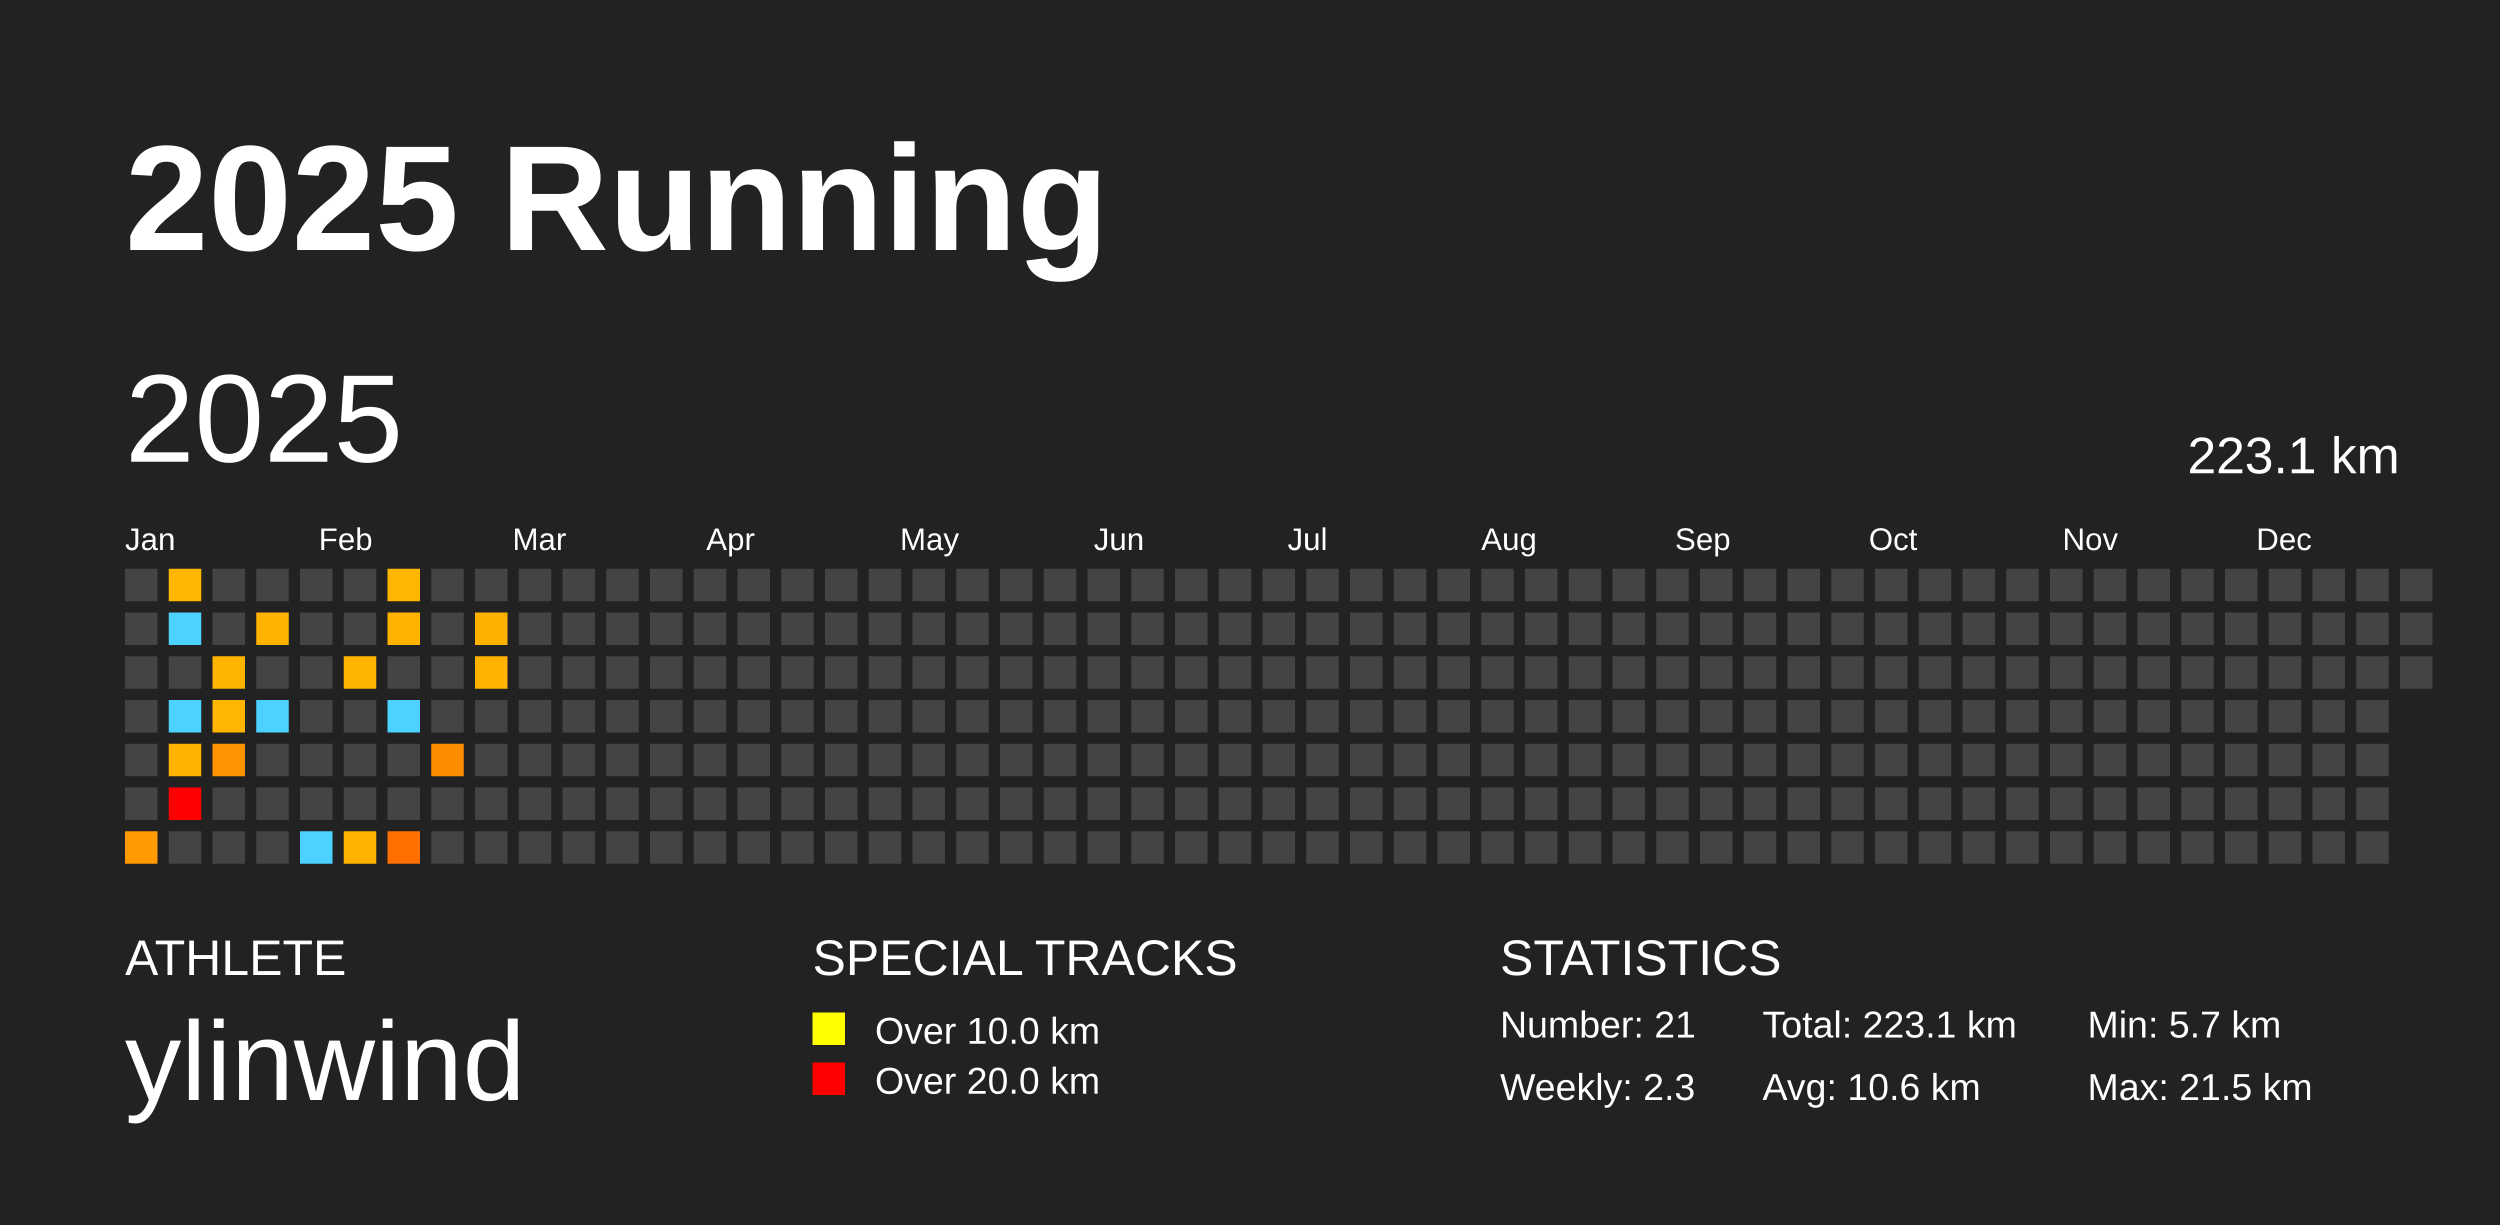
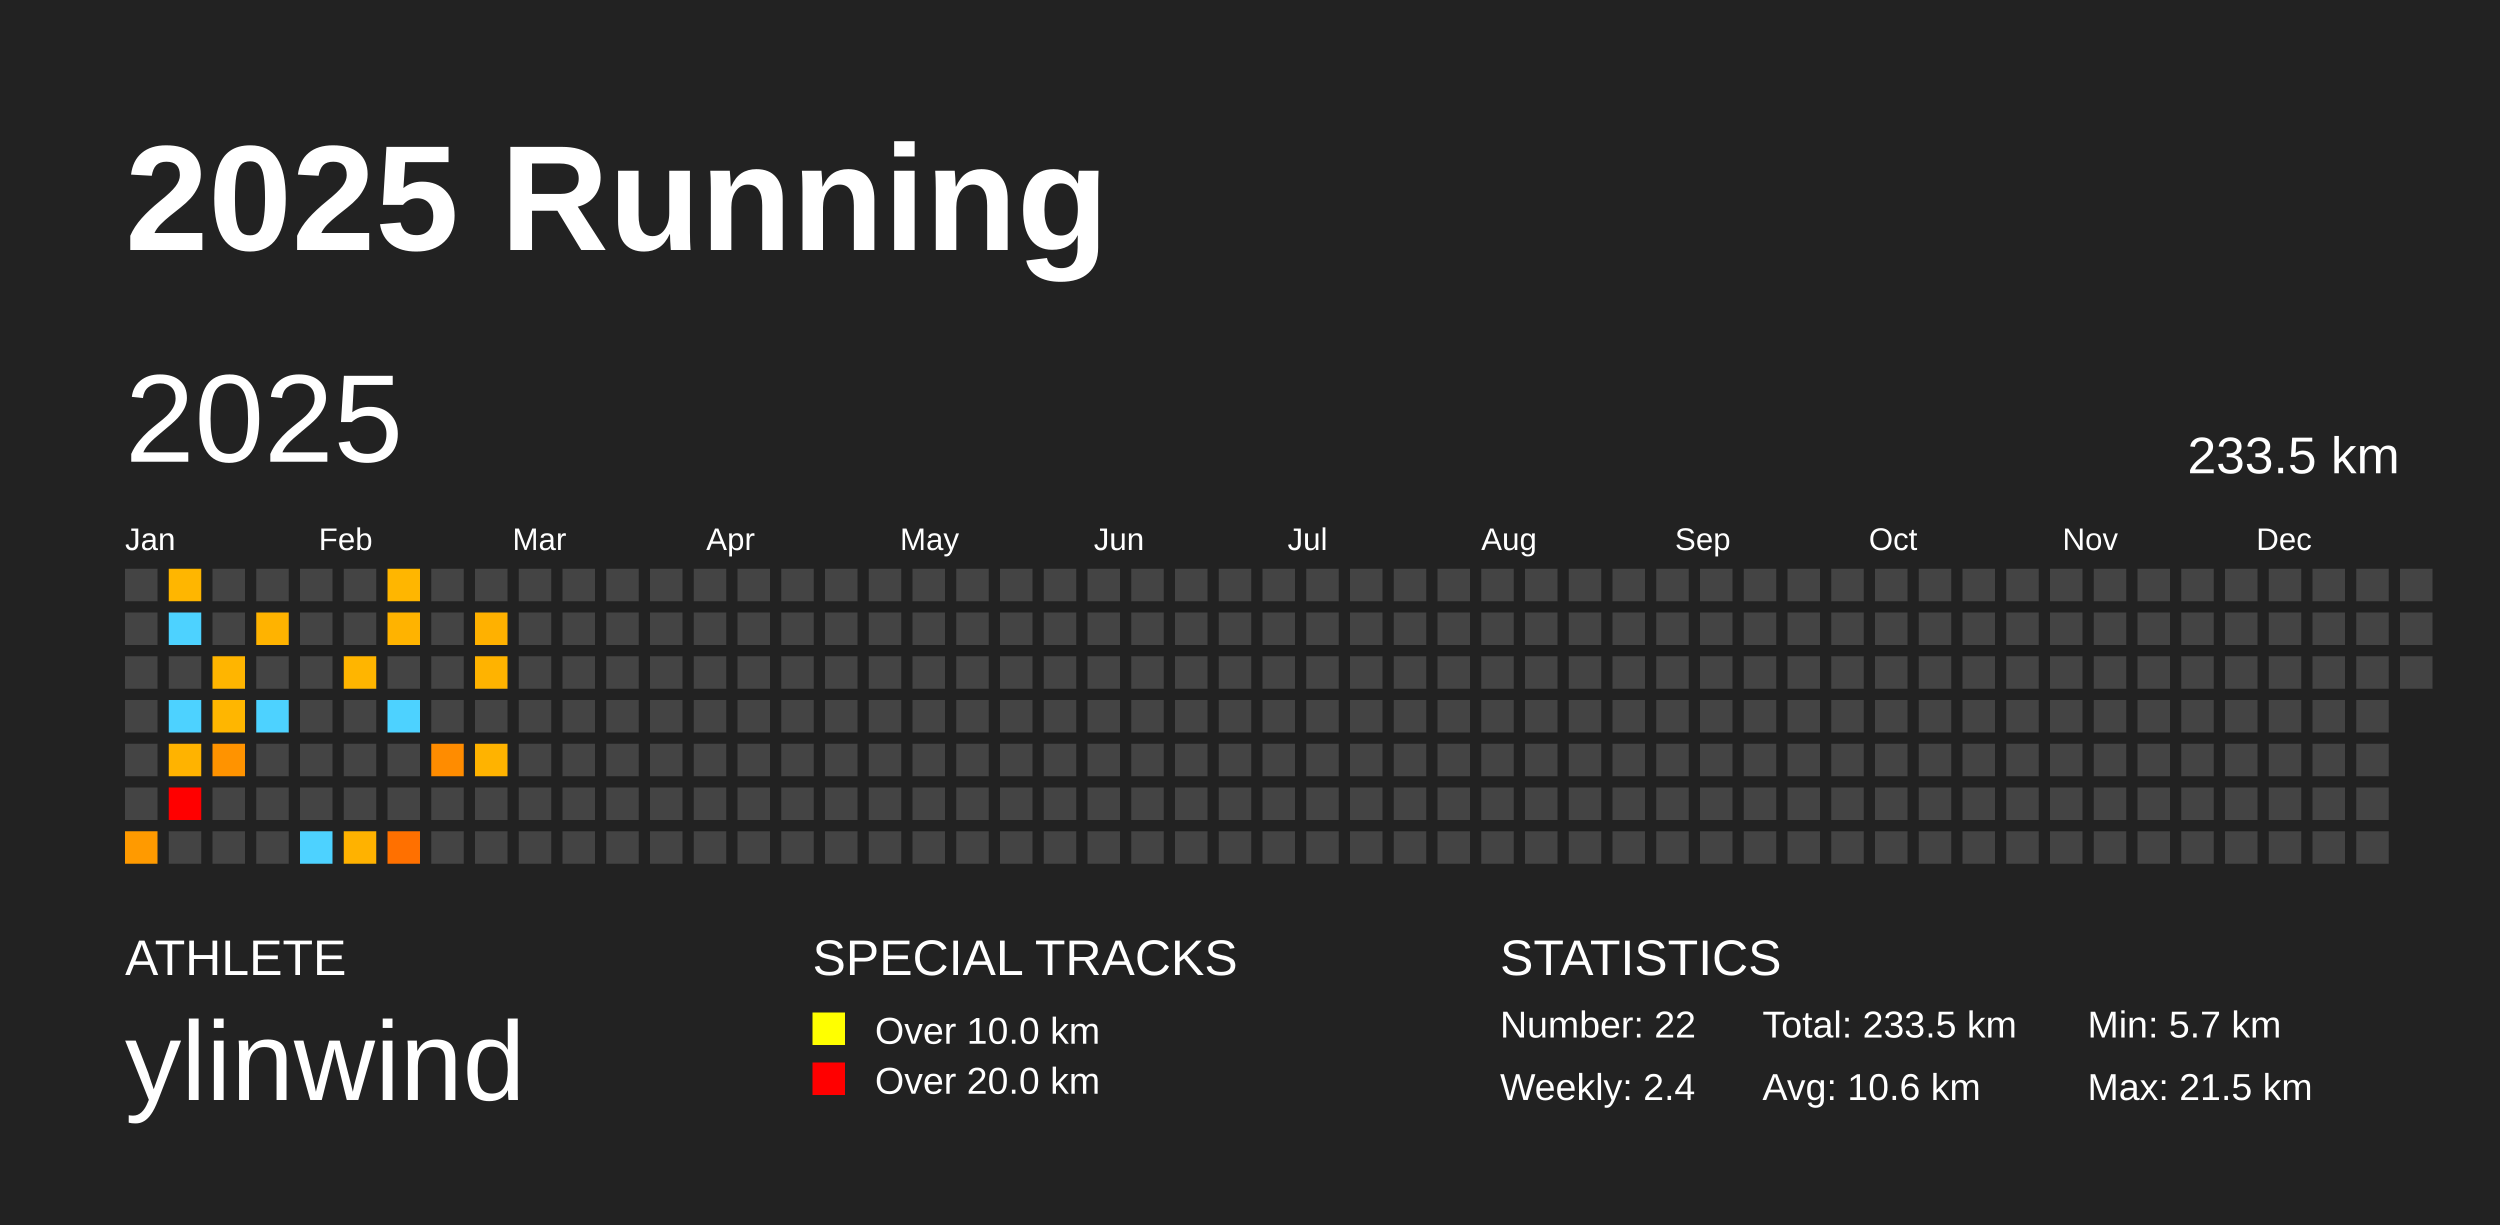
<svg xmlns="http://www.w3.org/2000/svg" baseProfile="full" height="98mm" version="1.1" viewBox="0,0,200,98" width="200mm">
  <defs />
  <rect fill="#222222" height="98" width="200" x="0" y="0" />
  <text fill="#FFFFFF" style="font-size:12px; font-family:Arial; font-weight:bold;" x="10" y="20">2025 Running</text>
  <text fill="#FFFFFF" style="font-size:4px; font-family:Arial" x="10" y="78">ATHLETE</text>
  <text fill="#FFFFFF" style="font-size:9px; font-family:Arial" x="10" y="88">ylinwind</text>
  <text fill="#FFFFFF" style="font-size:4px; font-family:Arial" x="65" y="78">SPECIAL TRACKS</text>
  <rect fill="yellow" height="2.6" width="2.6" x="65" y="81" />
  <text fill="#FFFFFF" style="font-size:3px; font-family:Arial" x="70" y="83.5">Over 10.0 km</text>
  <rect fill="red" height="2.6" width="2.6" x="65" y="85" />
  <text fill="#FFFFFF" style="font-size:3px; font-family:Arial" x="70" y="87.5">Over 20.0 km</text>
  <text fill="#FFFFFF" style="font-size:4px; font-family:Arial" x="120" y="78">STATISTICS</text>
-   <text fill="#FFFFFF" style="font-size:3px; font-family:Arial" x="120" y="83">Number: 21</text>
-   <text fill="#FFFFFF" style="font-size:3px; font-family:Arial" x="120" y="88">Weekly: 2.3</text>
-   <text fill="#FFFFFF" style="font-size:3px; font-family:Arial" x="141" y="83">Total: 223.1 km</text>
+   <text fill="#FFFFFF" style="font-size:3px; font-family:Arial" x="120" y="83">Number: 22</text>
+   <text fill="#FFFFFF" style="font-size:3px; font-family:Arial" x="120" y="88">Weekly: 2.4</text>
+   <text fill="#FFFFFF" style="font-size:3px; font-family:Arial" x="141" y="83">Total: 233.5 km</text>
  <text fill="#FFFFFF" style="font-size:3px; font-family:Arial" x="141" y="88">Avg: 10.6 km</text>
  <text fill="#FFFFFF" style="font-size:3px; font-family:Arial" x="167" y="83">Min: 5.7 km</text>
  <text fill="#FFFFFF" style="font-size:3px; font-family:Arial" x="167" y="88">Max: 21.5 km</text>
  <text dominant-baseline="hanging" fill="#FFFFFF" style="font-size:10.0px; font-family:Arial;" x="10" y="30">2025</text>
-   <text dominant-baseline="hanging" fill="#FFFFFF" style="font-size:4.125px; font-family:Arial;" x="175" y="35">223.1 km</text>
+   <text dominant-baseline="hanging" fill="#FFFFFF" style="font-size:4.125px; font-family:Arial;" x="175" y="35">233.5 km</text>
  <text fill="#FFFFFF" style="font-size:2.5px; font-family:Arial" x="10.0" y="44">Jan</text>
  <text fill="#FFFFFF" style="font-size:2.5px; font-family:Arial" x="25.5" y="44">Feb</text>
  <text fill="#FFFFFF" style="font-size:2.5px; font-family:Arial" x="41.0" y="44">Mar</text>
  <text fill="#FFFFFF" style="font-size:2.5px; font-family:Arial" x="56.5" y="44">Apr</text>
  <text fill="#FFFFFF" style="font-size:2.5px; font-family:Arial" x="72.0" y="44">May</text>
  <text fill="#FFFFFF" style="font-size:2.5px; font-family:Arial" x="87.5" y="44">Jun</text>
  <text fill="#FFFFFF" style="font-size:2.5px; font-family:Arial" x="103.0" y="44">Jul</text>
  <text fill="#FFFFFF" style="font-size:2.5px; font-family:Arial" x="118.5" y="44">Aug</text>
  <text fill="#FFFFFF" style="font-size:2.5px; font-family:Arial" x="134.0" y="44">Sep</text>
  <text fill="#FFFFFF" style="font-size:2.5px; font-family:Arial" x="149.5" y="44">Oct</text>
  <text fill="#FFFFFF" style="font-size:2.5px; font-family:Arial" x="165.0" y="44">Nov</text>
  <text fill="#FFFFFF" style="font-size:2.5px; font-family:Arial" x="180.5" y="44">Dec</text>
  <rect fill="#444444" height="2.6" width="2.6" x="10.0" y="45.5" />
  <rect fill="#444444" height="2.6" width="2.6" x="10.0" y="49.0" />
  <rect fill="#444444" height="2.6" width="2.6" x="10.0" y="52.5" />
  <rect fill="#444444" height="2.6" width="2.6" x="10.0" y="56.0" />
  <rect fill="#444444" height="2.6" width="2.6" x="10.0" y="59.5" />
  <rect fill="#444444" height="2.6" width="2.6" x="10.0" y="63.0" />
  <rect fill="#ff9a00" height="2.6" width="2.6" x="10.0" y="66.5" />
  <rect fill="#ffb600" height="2.6" width="2.6" x="13.5" y="45.5" />
  <rect fill="#4dd2ff" height="2.6" width="2.6" x="13.5" y="49.0" />
  <rect fill="#444444" height="2.6" width="2.6" x="13.5" y="52.5" />
  <rect fill="#4dd2ff" height="2.6" width="2.6" x="13.5" y="56.0" />
  <rect fill="#ffb300" height="2.6" width="2.6" x="13.5" y="59.5" />
  <rect fill="red" height="2.6" width="2.6" x="13.5" y="63.0" />
  <rect fill="#444444" height="2.6" width="2.6" x="13.5" y="66.5" />
  <rect fill="#444444" height="2.6" width="2.6" x="17.0" y="45.5" />
  <rect fill="#444444" height="2.6" width="2.6" x="17.0" y="49.0" />
  <rect fill="#ffb500" height="2.6" width="2.6" x="17.0" y="52.5" />
  <rect fill="#ffb600" height="2.6" width="2.6" x="17.0" y="56.0" />
  <rect fill="#ff9300" height="2.6" width="2.6" x="17.0" y="59.5" />
  <rect fill="#444444" height="2.6" width="2.6" x="17.0" y="63.0" />
  <rect fill="#444444" height="2.6" width="2.6" x="17.0" y="66.5" />
  <rect fill="#444444" height="2.6" width="2.6" x="20.5" y="45.5" />
  <rect fill="#ffb300" height="2.6" width="2.6" x="20.5" y="49.0" />
  <rect fill="#444444" height="2.6" width="2.6" x="20.5" y="52.5" />
  <rect fill="#4dd2ff" height="2.6" width="2.6" x="20.5" y="56.0" />
  <rect fill="#444444" height="2.6" width="2.6" x="20.5" y="59.5" />
  <rect fill="#444444" height="2.6" width="2.6" x="20.5" y="63.0" />
  <rect fill="#444444" height="2.6" width="2.6" x="20.5" y="66.5" />
  <rect fill="#444444" height="2.6" width="2.6" x="24.0" y="45.5" />
  <rect fill="#444444" height="2.6" width="2.6" x="24.0" y="49.0" />
  <rect fill="#444444" height="2.6" width="2.6" x="24.0" y="52.5" />
  <rect fill="#444444" height="2.6" width="2.6" x="24.0" y="56.0" />
  <rect fill="#444444" height="2.6" width="2.6" x="24.0" y="59.5" />
  <rect fill="#444444" height="2.6" width="2.6" x="24.0" y="63.0" />
  <rect fill="#4dd2ff" height="2.6" width="2.6" x="24.0" y="66.5" />
  <rect fill="#444444" height="2.6" width="2.6" x="27.5" y="45.5" />
  <rect fill="#444444" height="2.6" width="2.6" x="27.5" y="49.0" />
  <rect fill="#ffb500" height="2.6" width="2.6" x="27.5" y="52.5" />
  <rect fill="#444444" height="2.6" width="2.6" x="27.5" y="56.0" />
  <rect fill="#444444" height="2.6" width="2.6" x="27.5" y="59.5" />
  <rect fill="#444444" height="2.6" width="2.6" x="27.5" y="63.0" />
  <rect fill="#ffb200" height="2.6" width="2.6" x="27.5" y="66.5" />
  <rect fill="#ffb600" height="2.6" width="2.6" x="31.0" y="45.5" />
  <rect fill="#ffb300" height="2.6" width="2.6" x="31.0" y="49.0" />
  <rect fill="#444444" height="2.6" width="2.6" x="31.0" y="52.5" />
  <rect fill="#4dd2ff" height="2.6" width="2.6" x="31.0" y="56.0" />
  <rect fill="#444444" height="2.6" width="2.6" x="31.0" y="59.5" />
  <rect fill="#444444" height="2.6" width="2.6" x="31.0" y="63.0" />
  <rect fill="#ff7000" height="2.6" width="2.6" x="31.0" y="66.5" />
  <rect fill="#444444" height="2.6" width="2.6" x="34.5" y="45.5" />
  <rect fill="#444444" height="2.6" width="2.6" x="34.5" y="49.0" />
  <rect fill="#444444" height="2.6" width="2.6" x="34.5" y="52.5" />
  <rect fill="#444444" height="2.6" width="2.6" x="34.5" y="56.0" />
  <rect fill="#ff8c00" height="2.6" width="2.6" x="34.5" y="59.5" />
  <rect fill="#444444" height="2.6" width="2.6" x="34.5" y="63.0" />
  <rect fill="#444444" height="2.6" width="2.6" x="34.5" y="66.5" />
  <rect fill="#444444" height="2.6" width="2.6" x="38.0" y="45.5" />
  <rect fill="#ffb100" height="2.6" width="2.6" x="38.0" y="49.0" />
  <rect fill="#ffb300" height="2.6" width="2.6" x="38.0" y="52.5" />
  <rect fill="#444444" height="2.6" width="2.6" x="38.0" y="56.0" />
-   <rect fill="#444444" height="2.6" width="2.6" x="38.0" y="59.5" />
+   <rect fill="#ffb300" height="2.6" width="2.6" x="38.0" y="59.5" />
  <rect fill="#444444" height="2.6" width="2.6" x="38.0" y="63.0" />
  <rect fill="#444444" height="2.6" width="2.6" x="38.0" y="66.5" />
  <rect fill="#444444" height="2.6" width="2.6" x="41.5" y="45.5" />
  <rect fill="#444444" height="2.6" width="2.6" x="41.5" y="49.0" />
  <rect fill="#444444" height="2.6" width="2.6" x="41.5" y="52.5" />
  <rect fill="#444444" height="2.6" width="2.6" x="41.5" y="56.0" />
  <rect fill="#444444" height="2.6" width="2.6" x="41.5" y="59.5" />
  <rect fill="#444444" height="2.6" width="2.6" x="41.5" y="63.0" />
  <rect fill="#444444" height="2.6" width="2.6" x="41.5" y="66.5" />
  <rect fill="#444444" height="2.6" width="2.6" x="45.0" y="45.5" />
  <rect fill="#444444" height="2.6" width="2.6" x="45.0" y="49.0" />
  <rect fill="#444444" height="2.6" width="2.6" x="45.0" y="52.5" />
  <rect fill="#444444" height="2.6" width="2.6" x="45.0" y="56.0" />
  <rect fill="#444444" height="2.6" width="2.6" x="45.0" y="59.5" />
  <rect fill="#444444" height="2.6" width="2.6" x="45.0" y="63.0" />
  <rect fill="#444444" height="2.6" width="2.6" x="45.0" y="66.5" />
  <rect fill="#444444" height="2.6" width="2.6" x="48.5" y="45.5" />
  <rect fill="#444444" height="2.6" width="2.6" x="48.5" y="49.0" />
  <rect fill="#444444" height="2.6" width="2.6" x="48.5" y="52.5" />
  <rect fill="#444444" height="2.6" width="2.6" x="48.5" y="56.0" />
  <rect fill="#444444" height="2.6" width="2.6" x="48.5" y="59.5" />
  <rect fill="#444444" height="2.6" width="2.6" x="48.5" y="63.0" />
  <rect fill="#444444" height="2.6" width="2.6" x="48.5" y="66.5" />
  <rect fill="#444444" height="2.6" width="2.6" x="52.0" y="45.5" />
  <rect fill="#444444" height="2.6" width="2.6" x="52.0" y="49.0" />
  <rect fill="#444444" height="2.6" width="2.6" x="52.0" y="52.5" />
  <rect fill="#444444" height="2.6" width="2.6" x="52.0" y="56.0" />
  <rect fill="#444444" height="2.6" width="2.6" x="52.0" y="59.5" />
  <rect fill="#444444" height="2.6" width="2.6" x="52.0" y="63.0" />
  <rect fill="#444444" height="2.6" width="2.6" x="52.0" y="66.5" />
  <rect fill="#444444" height="2.6" width="2.6" x="55.5" y="45.5" />
  <rect fill="#444444" height="2.6" width="2.6" x="55.5" y="49.0" />
  <rect fill="#444444" height="2.6" width="2.6" x="55.5" y="52.5" />
  <rect fill="#444444" height="2.6" width="2.6" x="55.5" y="56.0" />
  <rect fill="#444444" height="2.6" width="2.6" x="55.5" y="59.5" />
  <rect fill="#444444" height="2.6" width="2.6" x="55.5" y="63.0" />
  <rect fill="#444444" height="2.6" width="2.6" x="55.5" y="66.5" />
  <rect fill="#444444" height="2.6" width="2.6" x="59.0" y="45.5" />
  <rect fill="#444444" height="2.6" width="2.6" x="59.0" y="49.0" />
  <rect fill="#444444" height="2.6" width="2.6" x="59.0" y="52.5" />
  <rect fill="#444444" height="2.6" width="2.6" x="59.0" y="56.0" />
  <rect fill="#444444" height="2.6" width="2.6" x="59.0" y="59.5" />
  <rect fill="#444444" height="2.6" width="2.6" x="59.0" y="63.0" />
  <rect fill="#444444" height="2.6" width="2.6" x="59.0" y="66.5" />
  <rect fill="#444444" height="2.6" width="2.6" x="62.5" y="45.5" />
  <rect fill="#444444" height="2.6" width="2.6" x="62.5" y="49.0" />
  <rect fill="#444444" height="2.6" width="2.6" x="62.5" y="52.5" />
  <rect fill="#444444" height="2.6" width="2.6" x="62.5" y="56.0" />
  <rect fill="#444444" height="2.6" width="2.6" x="62.5" y="59.5" />
  <rect fill="#444444" height="2.6" width="2.6" x="62.5" y="63.0" />
  <rect fill="#444444" height="2.6" width="2.6" x="62.5" y="66.5" />
  <rect fill="#444444" height="2.6" width="2.6" x="66.0" y="45.5" />
  <rect fill="#444444" height="2.6" width="2.6" x="66.0" y="49.0" />
  <rect fill="#444444" height="2.6" width="2.6" x="66.0" y="52.5" />
  <rect fill="#444444" height="2.6" width="2.6" x="66.0" y="56.0" />
  <rect fill="#444444" height="2.6" width="2.6" x="66.0" y="59.5" />
  <rect fill="#444444" height="2.6" width="2.6" x="66.0" y="63.0" />
  <rect fill="#444444" height="2.6" width="2.6" x="66.0" y="66.5" />
  <rect fill="#444444" height="2.6" width="2.6" x="69.5" y="45.5" />
  <rect fill="#444444" height="2.6" width="2.6" x="69.5" y="49.0" />
  <rect fill="#444444" height="2.6" width="2.6" x="69.5" y="52.5" />
  <rect fill="#444444" height="2.6" width="2.6" x="69.5" y="56.0" />
  <rect fill="#444444" height="2.6" width="2.6" x="69.5" y="59.5" />
  <rect fill="#444444" height="2.6" width="2.6" x="69.5" y="63.0" />
  <rect fill="#444444" height="2.6" width="2.6" x="69.5" y="66.5" />
  <rect fill="#444444" height="2.6" width="2.6" x="73.0" y="45.5" />
  <rect fill="#444444" height="2.6" width="2.6" x="73.0" y="49.0" />
  <rect fill="#444444" height="2.6" width="2.6" x="73.0" y="52.5" />
  <rect fill="#444444" height="2.6" width="2.6" x="73.0" y="56.0" />
  <rect fill="#444444" height="2.6" width="2.6" x="73.0" y="59.5" />
  <rect fill="#444444" height="2.6" width="2.6" x="73.0" y="63.0" />
  <rect fill="#444444" height="2.6" width="2.6" x="73.0" y="66.5" />
  <rect fill="#444444" height="2.6" width="2.6" x="76.5" y="45.5" />
  <rect fill="#444444" height="2.6" width="2.6" x="76.5" y="49.0" />
  <rect fill="#444444" height="2.6" width="2.6" x="76.5" y="52.5" />
  <rect fill="#444444" height="2.6" width="2.6" x="76.5" y="56.0" />
  <rect fill="#444444" height="2.6" width="2.6" x="76.5" y="59.5" />
  <rect fill="#444444" height="2.6" width="2.6" x="76.5" y="63.0" />
  <rect fill="#444444" height="2.6" width="2.6" x="76.5" y="66.5" />
  <rect fill="#444444" height="2.6" width="2.6" x="80.0" y="45.5" />
  <rect fill="#444444" height="2.6" width="2.6" x="80.0" y="49.0" />
  <rect fill="#444444" height="2.6" width="2.6" x="80.0" y="52.5" />
  <rect fill="#444444" height="2.6" width="2.6" x="80.0" y="56.0" />
  <rect fill="#444444" height="2.6" width="2.6" x="80.0" y="59.5" />
  <rect fill="#444444" height="2.6" width="2.6" x="80.0" y="63.0" />
  <rect fill="#444444" height="2.6" width="2.6" x="80.0" y="66.5" />
  <rect fill="#444444" height="2.6" width="2.6" x="83.5" y="45.5" />
  <rect fill="#444444" height="2.6" width="2.6" x="83.5" y="49.0" />
  <rect fill="#444444" height="2.6" width="2.6" x="83.5" y="52.5" />
  <rect fill="#444444" height="2.6" width="2.6" x="83.5" y="56.0" />
  <rect fill="#444444" height="2.6" width="2.6" x="83.5" y="59.5" />
  <rect fill="#444444" height="2.6" width="2.6" x="83.5" y="63.0" />
  <rect fill="#444444" height="2.6" width="2.6" x="83.5" y="66.5" />
  <rect fill="#444444" height="2.6" width="2.6" x="87.0" y="45.5" />
  <rect fill="#444444" height="2.6" width="2.6" x="87.0" y="49.0" />
  <rect fill="#444444" height="2.6" width="2.6" x="87.0" y="52.5" />
  <rect fill="#444444" height="2.6" width="2.6" x="87.0" y="56.0" />
  <rect fill="#444444" height="2.6" width="2.6" x="87.0" y="59.5" />
  <rect fill="#444444" height="2.6" width="2.6" x="87.0" y="63.0" />
  <rect fill="#444444" height="2.6" width="2.6" x="87.0" y="66.5" />
  <rect fill="#444444" height="2.6" width="2.6" x="90.5" y="45.5" />
  <rect fill="#444444" height="2.6" width="2.6" x="90.5" y="49.0" />
  <rect fill="#444444" height="2.6" width="2.6" x="90.5" y="52.5" />
  <rect fill="#444444" height="2.6" width="2.6" x="90.5" y="56.0" />
  <rect fill="#444444" height="2.6" width="2.6" x="90.5" y="59.5" />
  <rect fill="#444444" height="2.6" width="2.6" x="90.5" y="63.0" />
  <rect fill="#444444" height="2.6" width="2.6" x="90.5" y="66.5" />
  <rect fill="#444444" height="2.6" width="2.6" x="94.0" y="45.5" />
  <rect fill="#444444" height="2.6" width="2.6" x="94.0" y="49.0" />
  <rect fill="#444444" height="2.6" width="2.6" x="94.0" y="52.5" />
  <rect fill="#444444" height="2.6" width="2.6" x="94.0" y="56.0" />
  <rect fill="#444444" height="2.6" width="2.6" x="94.0" y="59.5" />
  <rect fill="#444444" height="2.6" width="2.6" x="94.0" y="63.0" />
  <rect fill="#444444" height="2.6" width="2.6" x="94.0" y="66.5" />
  <rect fill="#444444" height="2.6" width="2.6" x="97.5" y="45.5" />
  <rect fill="#444444" height="2.6" width="2.6" x="97.5" y="49.0" />
  <rect fill="#444444" height="2.6" width="2.6" x="97.5" y="52.5" />
  <rect fill="#444444" height="2.6" width="2.6" x="97.5" y="56.0" />
  <rect fill="#444444" height="2.6" width="2.6" x="97.5" y="59.5" />
  <rect fill="#444444" height="2.6" width="2.6" x="97.5" y="63.0" />
  <rect fill="#444444" height="2.6" width="2.6" x="97.5" y="66.5" />
  <rect fill="#444444" height="2.6" width="2.6" x="101.0" y="45.5" />
  <rect fill="#444444" height="2.6" width="2.6" x="101.0" y="49.0" />
  <rect fill="#444444" height="2.6" width="2.6" x="101.0" y="52.5" />
  <rect fill="#444444" height="2.6" width="2.6" x="101.0" y="56.0" />
  <rect fill="#444444" height="2.6" width="2.6" x="101.0" y="59.5" />
  <rect fill="#444444" height="2.6" width="2.6" x="101.0" y="63.0" />
  <rect fill="#444444" height="2.6" width="2.6" x="101.0" y="66.5" />
  <rect fill="#444444" height="2.6" width="2.6" x="104.5" y="45.5" />
  <rect fill="#444444" height="2.6" width="2.6" x="104.5" y="49.0" />
  <rect fill="#444444" height="2.6" width="2.6" x="104.5" y="52.5" />
  <rect fill="#444444" height="2.6" width="2.6" x="104.5" y="56.0" />
  <rect fill="#444444" height="2.6" width="2.6" x="104.5" y="59.5" />
  <rect fill="#444444" height="2.6" width="2.6" x="104.5" y="63.0" />
  <rect fill="#444444" height="2.6" width="2.6" x="104.5" y="66.5" />
  <rect fill="#444444" height="2.6" width="2.6" x="108.0" y="45.5" />
  <rect fill="#444444" height="2.6" width="2.6" x="108.0" y="49.0" />
  <rect fill="#444444" height="2.6" width="2.6" x="108.0" y="52.5" />
  <rect fill="#444444" height="2.6" width="2.6" x="108.0" y="56.0" />
  <rect fill="#444444" height="2.6" width="2.6" x="108.0" y="59.5" />
  <rect fill="#444444" height="2.6" width="2.6" x="108.0" y="63.0" />
  <rect fill="#444444" height="2.6" width="2.6" x="108.0" y="66.5" />
  <rect fill="#444444" height="2.6" width="2.6" x="111.5" y="45.5" />
  <rect fill="#444444" height="2.6" width="2.6" x="111.5" y="49.0" />
  <rect fill="#444444" height="2.6" width="2.6" x="111.5" y="52.5" />
  <rect fill="#444444" height="2.6" width="2.6" x="111.5" y="56.0" />
  <rect fill="#444444" height="2.6" width="2.6" x="111.5" y="59.5" />
  <rect fill="#444444" height="2.6" width="2.6" x="111.5" y="63.0" />
  <rect fill="#444444" height="2.6" width="2.6" x="111.5" y="66.5" />
  <rect fill="#444444" height="2.6" width="2.6" x="115.0" y="45.5" />
  <rect fill="#444444" height="2.6" width="2.6" x="115.0" y="49.0" />
  <rect fill="#444444" height="2.6" width="2.6" x="115.0" y="52.5" />
  <rect fill="#444444" height="2.6" width="2.6" x="115.0" y="56.0" />
  <rect fill="#444444" height="2.6" width="2.6" x="115.0" y="59.5" />
  <rect fill="#444444" height="2.6" width="2.6" x="115.0" y="63.0" />
  <rect fill="#444444" height="2.6" width="2.6" x="115.0" y="66.5" />
  <rect fill="#444444" height="2.6" width="2.6" x="118.5" y="45.5" />
  <rect fill="#444444" height="2.6" width="2.6" x="118.5" y="49.0" />
  <rect fill="#444444" height="2.6" width="2.6" x="118.5" y="52.5" />
  <rect fill="#444444" height="2.6" width="2.6" x="118.5" y="56.0" />
  <rect fill="#444444" height="2.6" width="2.6" x="118.5" y="59.5" />
  <rect fill="#444444" height="2.6" width="2.6" x="118.5" y="63.0" />
  <rect fill="#444444" height="2.6" width="2.6" x="118.5" y="66.5" />
  <rect fill="#444444" height="2.6" width="2.6" x="122.0" y="45.5" />
  <rect fill="#444444" height="2.6" width="2.6" x="122.0" y="49.0" />
  <rect fill="#444444" height="2.6" width="2.6" x="122.0" y="52.5" />
  <rect fill="#444444" height="2.6" width="2.6" x="122.0" y="56.0" />
  <rect fill="#444444" height="2.6" width="2.6" x="122.0" y="59.5" />
  <rect fill="#444444" height="2.6" width="2.6" x="122.0" y="63.0" />
  <rect fill="#444444" height="2.6" width="2.6" x="122.0" y="66.5" />
  <rect fill="#444444" height="2.6" width="2.6" x="125.5" y="45.5" />
  <rect fill="#444444" height="2.6" width="2.6" x="125.5" y="49.0" />
  <rect fill="#444444" height="2.6" width="2.6" x="125.5" y="52.5" />
  <rect fill="#444444" height="2.6" width="2.6" x="125.5" y="56.0" />
  <rect fill="#444444" height="2.6" width="2.6" x="125.5" y="59.5" />
  <rect fill="#444444" height="2.6" width="2.6" x="125.5" y="63.0" />
  <rect fill="#444444" height="2.6" width="2.6" x="125.5" y="66.5" />
  <rect fill="#444444" height="2.6" width="2.6" x="129.0" y="45.5" />
  <rect fill="#444444" height="2.6" width="2.6" x="129.0" y="49.0" />
  <rect fill="#444444" height="2.6" width="2.6" x="129.0" y="52.5" />
  <rect fill="#444444" height="2.6" width="2.6" x="129.0" y="56.0" />
  <rect fill="#444444" height="2.6" width="2.6" x="129.0" y="59.5" />
  <rect fill="#444444" height="2.6" width="2.6" x="129.0" y="63.0" />
  <rect fill="#444444" height="2.6" width="2.6" x="129.0" y="66.5" />
  <rect fill="#444444" height="2.6" width="2.6" x="132.5" y="45.5" />
  <rect fill="#444444" height="2.6" width="2.6" x="132.5" y="49.0" />
  <rect fill="#444444" height="2.6" width="2.6" x="132.5" y="52.5" />
  <rect fill="#444444" height="2.6" width="2.6" x="132.5" y="56.0" />
  <rect fill="#444444" height="2.6" width="2.6" x="132.5" y="59.5" />
  <rect fill="#444444" height="2.6" width="2.6" x="132.5" y="63.0" />
  <rect fill="#444444" height="2.6" width="2.6" x="132.5" y="66.5" />
  <rect fill="#444444" height="2.6" width="2.6" x="136.0" y="45.5" />
  <rect fill="#444444" height="2.6" width="2.6" x="136.0" y="49.0" />
  <rect fill="#444444" height="2.6" width="2.6" x="136.0" y="52.5" />
  <rect fill="#444444" height="2.6" width="2.6" x="136.0" y="56.0" />
  <rect fill="#444444" height="2.6" width="2.6" x="136.0" y="59.5" />
  <rect fill="#444444" height="2.6" width="2.6" x="136.0" y="63.0" />
  <rect fill="#444444" height="2.6" width="2.6" x="136.0" y="66.5" />
  <rect fill="#444444" height="2.6" width="2.6" x="139.5" y="45.5" />
  <rect fill="#444444" height="2.6" width="2.6" x="139.5" y="49.0" />
  <rect fill="#444444" height="2.6" width="2.6" x="139.5" y="52.5" />
  <rect fill="#444444" height="2.6" width="2.6" x="139.5" y="56.0" />
  <rect fill="#444444" height="2.6" width="2.6" x="139.5" y="59.5" />
  <rect fill="#444444" height="2.6" width="2.6" x="139.5" y="63.0" />
  <rect fill="#444444" height="2.6" width="2.6" x="139.5" y="66.5" />
  <rect fill="#444444" height="2.6" width="2.6" x="143.0" y="45.5" />
  <rect fill="#444444" height="2.6" width="2.6" x="143.0" y="49.0" />
  <rect fill="#444444" height="2.6" width="2.6" x="143.0" y="52.5" />
  <rect fill="#444444" height="2.6" width="2.6" x="143.0" y="56.0" />
  <rect fill="#444444" height="2.6" width="2.6" x="143.0" y="59.5" />
  <rect fill="#444444" height="2.6" width="2.6" x="143.0" y="63.0" />
  <rect fill="#444444" height="2.6" width="2.6" x="143.0" y="66.5" />
  <rect fill="#444444" height="2.6" width="2.6" x="146.5" y="45.5" />
  <rect fill="#444444" height="2.6" width="2.6" x="146.5" y="49.0" />
  <rect fill="#444444" height="2.6" width="2.6" x="146.5" y="52.5" />
  <rect fill="#444444" height="2.6" width="2.6" x="146.5" y="56.0" />
  <rect fill="#444444" height="2.6" width="2.6" x="146.5" y="59.5" />
  <rect fill="#444444" height="2.6" width="2.6" x="146.5" y="63.0" />
  <rect fill="#444444" height="2.6" width="2.6" x="146.5" y="66.5" />
  <rect fill="#444444" height="2.6" width="2.6" x="150.0" y="45.5" />
  <rect fill="#444444" height="2.6" width="2.6" x="150.0" y="49.0" />
  <rect fill="#444444" height="2.6" width="2.6" x="150.0" y="52.5" />
  <rect fill="#444444" height="2.6" width="2.6" x="150.0" y="56.0" />
  <rect fill="#444444" height="2.6" width="2.6" x="150.0" y="59.5" />
  <rect fill="#444444" height="2.6" width="2.6" x="150.0" y="63.0" />
  <rect fill="#444444" height="2.6" width="2.6" x="150.0" y="66.5" />
  <rect fill="#444444" height="2.6" width="2.6" x="153.5" y="45.5" />
  <rect fill="#444444" height="2.6" width="2.6" x="153.5" y="49.0" />
  <rect fill="#444444" height="2.6" width="2.6" x="153.5" y="52.5" />
  <rect fill="#444444" height="2.6" width="2.6" x="153.5" y="56.0" />
  <rect fill="#444444" height="2.6" width="2.6" x="153.5" y="59.5" />
  <rect fill="#444444" height="2.6" width="2.6" x="153.5" y="63.0" />
  <rect fill="#444444" height="2.6" width="2.6" x="153.5" y="66.5" />
  <rect fill="#444444" height="2.6" width="2.6" x="157.0" y="45.5" />
  <rect fill="#444444" height="2.6" width="2.6" x="157.0" y="49.0" />
  <rect fill="#444444" height="2.6" width="2.6" x="157.0" y="52.5" />
  <rect fill="#444444" height="2.6" width="2.6" x="157.0" y="56.0" />
  <rect fill="#444444" height="2.6" width="2.6" x="157.0" y="59.5" />
  <rect fill="#444444" height="2.6" width="2.6" x="157.0" y="63.0" />
  <rect fill="#444444" height="2.6" width="2.6" x="157.0" y="66.5" />
  <rect fill="#444444" height="2.6" width="2.6" x="160.5" y="45.5" />
  <rect fill="#444444" height="2.6" width="2.6" x="160.5" y="49.0" />
  <rect fill="#444444" height="2.6" width="2.6" x="160.5" y="52.5" />
  <rect fill="#444444" height="2.6" width="2.6" x="160.5" y="56.0" />
  <rect fill="#444444" height="2.6" width="2.6" x="160.5" y="59.5" />
  <rect fill="#444444" height="2.6" width="2.6" x="160.5" y="63.0" />
  <rect fill="#444444" height="2.6" width="2.6" x="160.5" y="66.5" />
  <rect fill="#444444" height="2.6" width="2.6" x="164.0" y="45.5" />
  <rect fill="#444444" height="2.6" width="2.6" x="164.0" y="49.0" />
  <rect fill="#444444" height="2.6" width="2.6" x="164.0" y="52.5" />
  <rect fill="#444444" height="2.6" width="2.6" x="164.0" y="56.0" />
  <rect fill="#444444" height="2.6" width="2.6" x="164.0" y="59.5" />
  <rect fill="#444444" height="2.6" width="2.6" x="164.0" y="63.0" />
  <rect fill="#444444" height="2.6" width="2.6" x="164.0" y="66.5" />
  <rect fill="#444444" height="2.6" width="2.6" x="167.5" y="45.5" />
  <rect fill="#444444" height="2.6" width="2.6" x="167.5" y="49.0" />
  <rect fill="#444444" height="2.6" width="2.6" x="167.5" y="52.5" />
  <rect fill="#444444" height="2.6" width="2.6" x="167.5" y="56.0" />
  <rect fill="#444444" height="2.6" width="2.6" x="167.5" y="59.5" />
  <rect fill="#444444" height="2.6" width="2.6" x="167.5" y="63.0" />
  <rect fill="#444444" height="2.6" width="2.6" x="167.5" y="66.5" />
  <rect fill="#444444" height="2.6" width="2.6" x="171.0" y="45.5" />
  <rect fill="#444444" height="2.6" width="2.6" x="171.0" y="49.0" />
  <rect fill="#444444" height="2.6" width="2.6" x="171.0" y="52.5" />
  <rect fill="#444444" height="2.6" width="2.6" x="171.0" y="56.0" />
  <rect fill="#444444" height="2.6" width="2.6" x="171.0" y="59.5" />
  <rect fill="#444444" height="2.6" width="2.6" x="171.0" y="63.0" />
  <rect fill="#444444" height="2.6" width="2.6" x="171.0" y="66.5" />
  <rect fill="#444444" height="2.6" width="2.6" x="174.5" y="45.5" />
  <rect fill="#444444" height="2.6" width="2.6" x="174.5" y="49.0" />
  <rect fill="#444444" height="2.6" width="2.6" x="174.5" y="52.5" />
  <rect fill="#444444" height="2.6" width="2.6" x="174.5" y="56.0" />
  <rect fill="#444444" height="2.6" width="2.6" x="174.5" y="59.5" />
  <rect fill="#444444" height="2.6" width="2.6" x="174.5" y="63.0" />
  <rect fill="#444444" height="2.6" width="2.6" x="174.5" y="66.5" />
  <rect fill="#444444" height="2.6" width="2.6" x="178.0" y="45.5" />
  <rect fill="#444444" height="2.6" width="2.6" x="178.0" y="49.0" />
  <rect fill="#444444" height="2.6" width="2.6" x="178.0" y="52.5" />
  <rect fill="#444444" height="2.6" width="2.6" x="178.0" y="56.0" />
  <rect fill="#444444" height="2.6" width="2.6" x="178.0" y="59.5" />
  <rect fill="#444444" height="2.6" width="2.6" x="178.0" y="63.0" />
  <rect fill="#444444" height="2.6" width="2.6" x="178.0" y="66.5" />
  <rect fill="#444444" height="2.6" width="2.6" x="181.5" y="45.5" />
  <rect fill="#444444" height="2.6" width="2.6" x="181.5" y="49.0" />
  <rect fill="#444444" height="2.6" width="2.6" x="181.5" y="52.5" />
  <rect fill="#444444" height="2.6" width="2.6" x="181.5" y="56.0" />
  <rect fill="#444444" height="2.6" width="2.6" x="181.5" y="59.5" />
  <rect fill="#444444" height="2.6" width="2.6" x="181.5" y="63.0" />
  <rect fill="#444444" height="2.6" width="2.6" x="181.5" y="66.5" />
  <rect fill="#444444" height="2.6" width="2.6" x="185.0" y="45.5" />
  <rect fill="#444444" height="2.6" width="2.6" x="185.0" y="49.0" />
  <rect fill="#444444" height="2.6" width="2.6" x="185.0" y="52.5" />
  <rect fill="#444444" height="2.6" width="2.6" x="185.0" y="56.0" />
  <rect fill="#444444" height="2.6" width="2.6" x="185.0" y="59.5" />
  <rect fill="#444444" height="2.6" width="2.6" x="185.0" y="63.0" />
  <rect fill="#444444" height="2.6" width="2.6" x="185.0" y="66.5" />
  <rect fill="#444444" height="2.6" width="2.6" x="188.5" y="45.5" />
  <rect fill="#444444" height="2.6" width="2.6" x="188.5" y="49.0" />
  <rect fill="#444444" height="2.6" width="2.6" x="188.5" y="52.5" />
  <rect fill="#444444" height="2.6" width="2.6" x="188.5" y="56.0" />
  <rect fill="#444444" height="2.6" width="2.6" x="188.5" y="59.5" />
  <rect fill="#444444" height="2.6" width="2.6" x="188.5" y="63.0" />
  <rect fill="#444444" height="2.6" width="2.6" x="188.5" y="66.5" />
  <rect fill="#444444" height="2.6" width="2.6" x="192.0" y="45.5" />
  <rect fill="#444444" height="2.6" width="2.6" x="192.0" y="49.0" />
  <rect fill="#444444" height="2.6" width="2.6" x="192.0" y="52.5" />
</svg>
